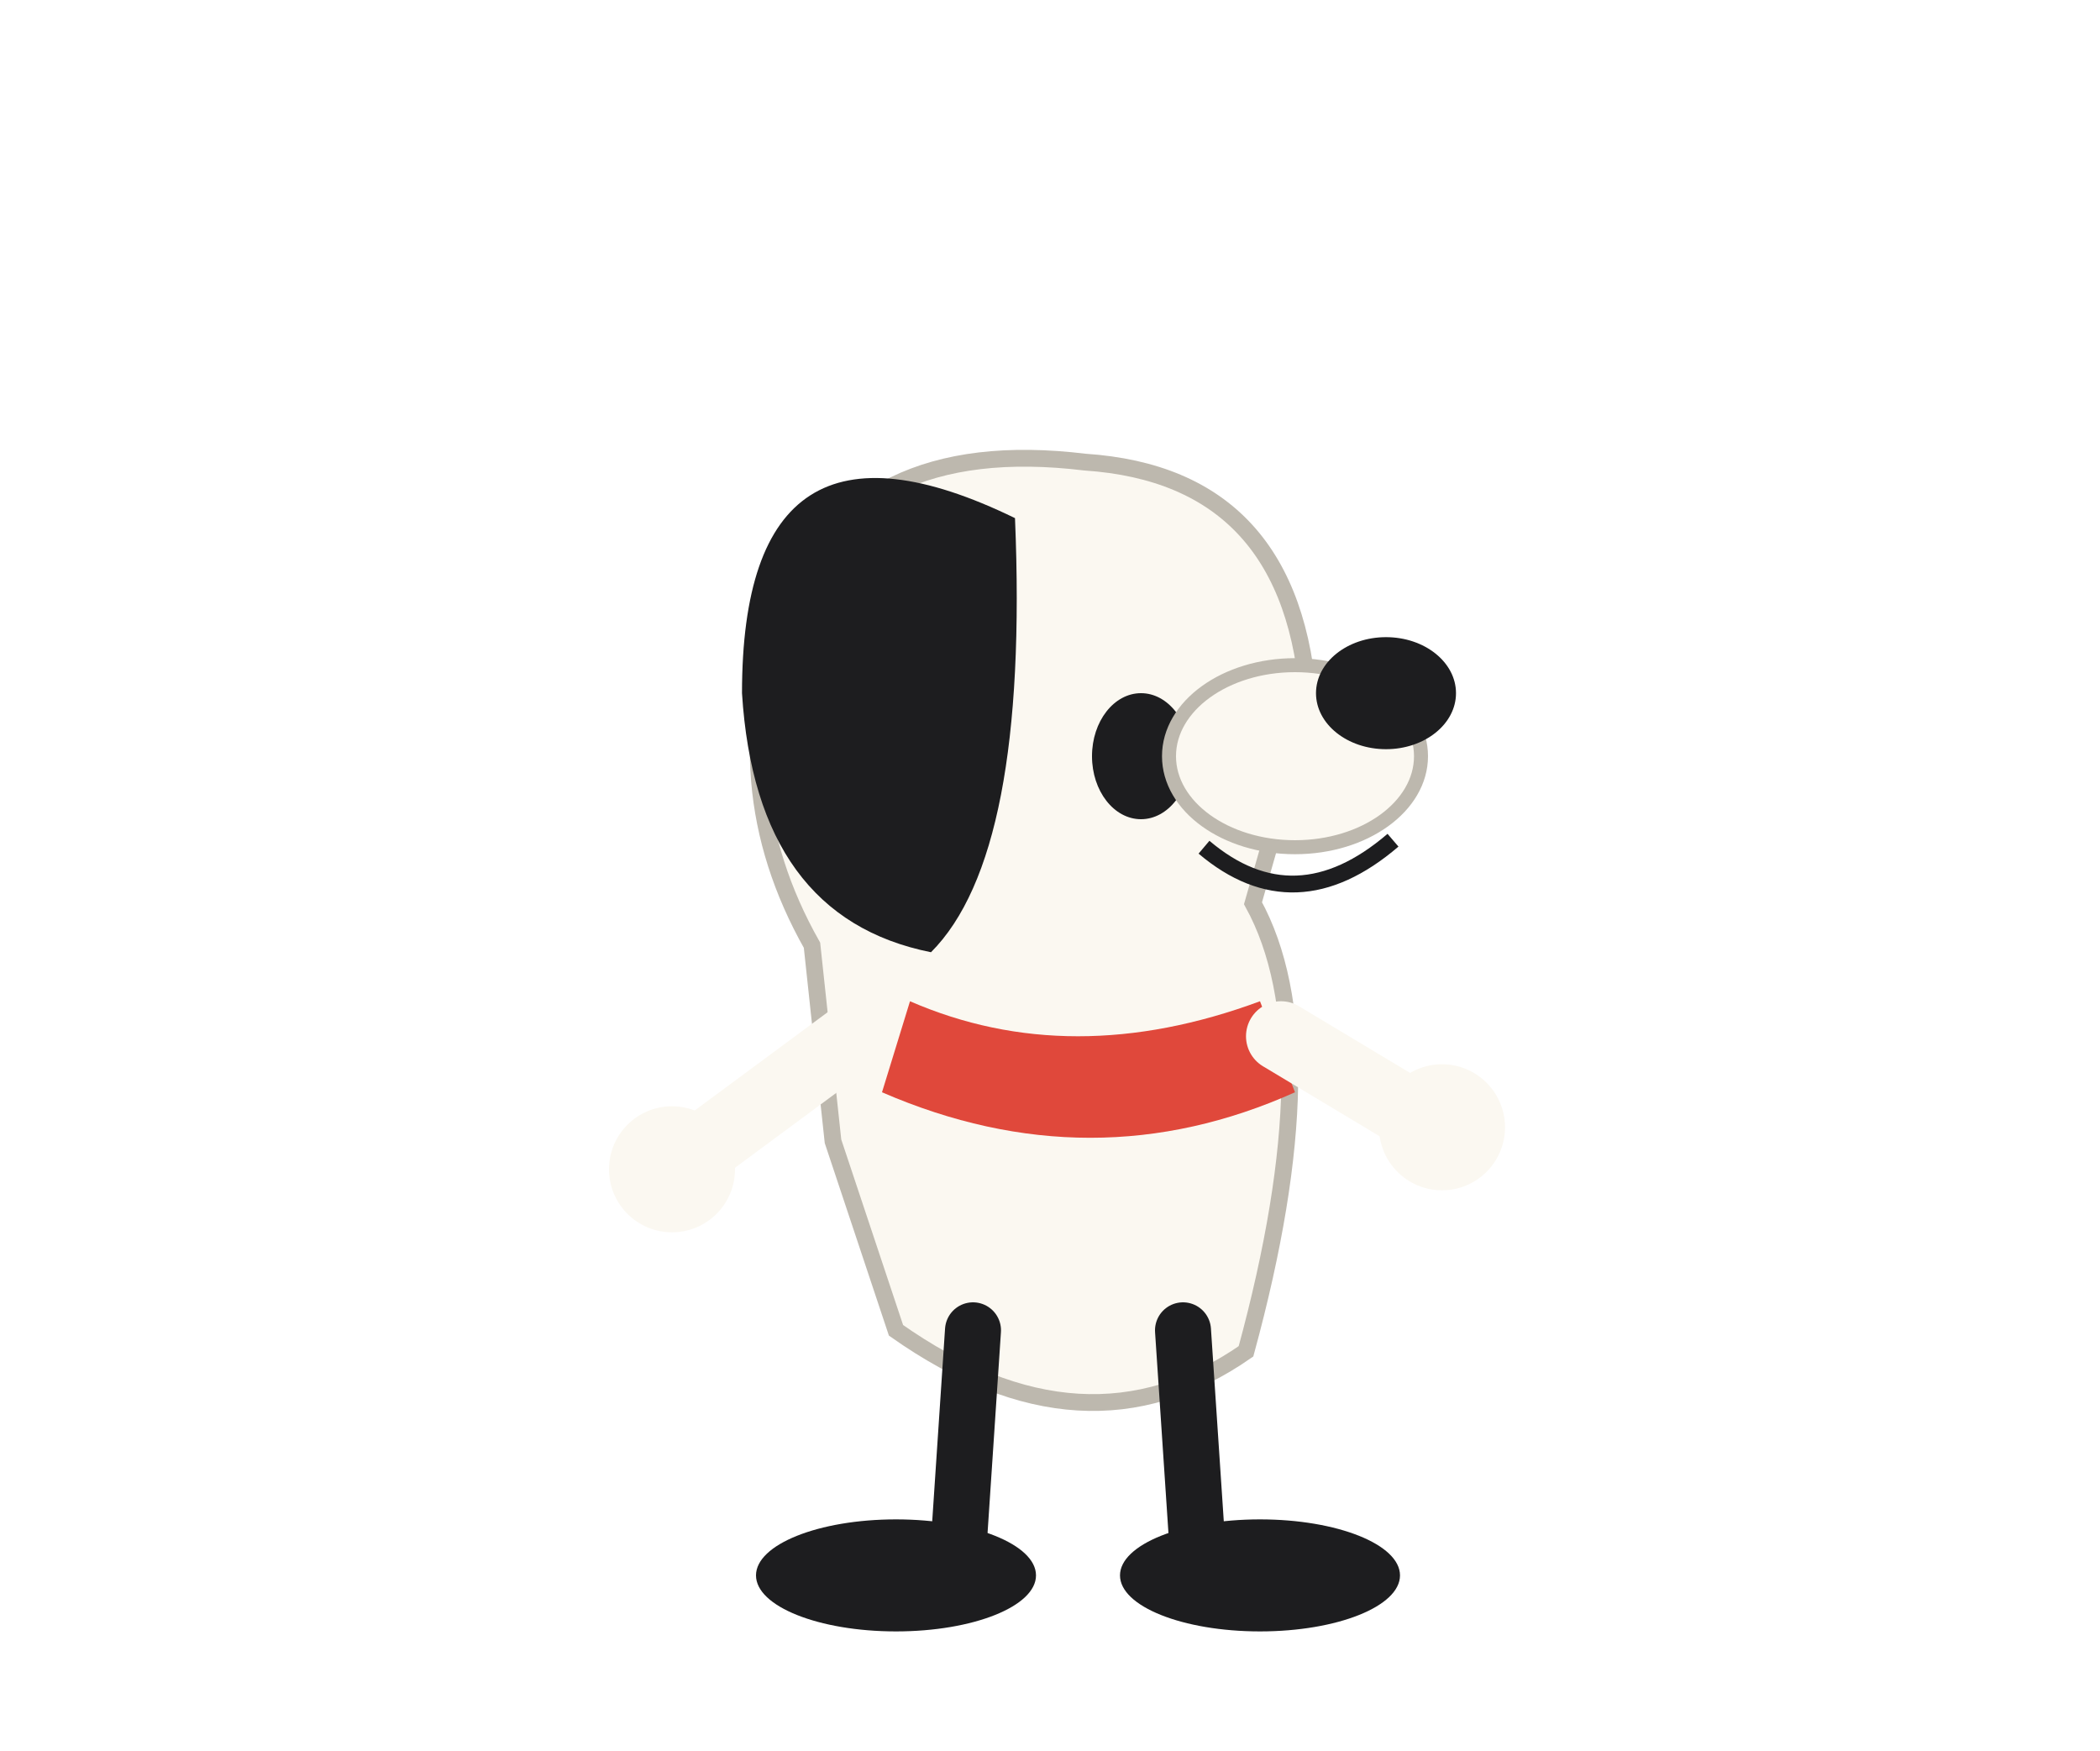
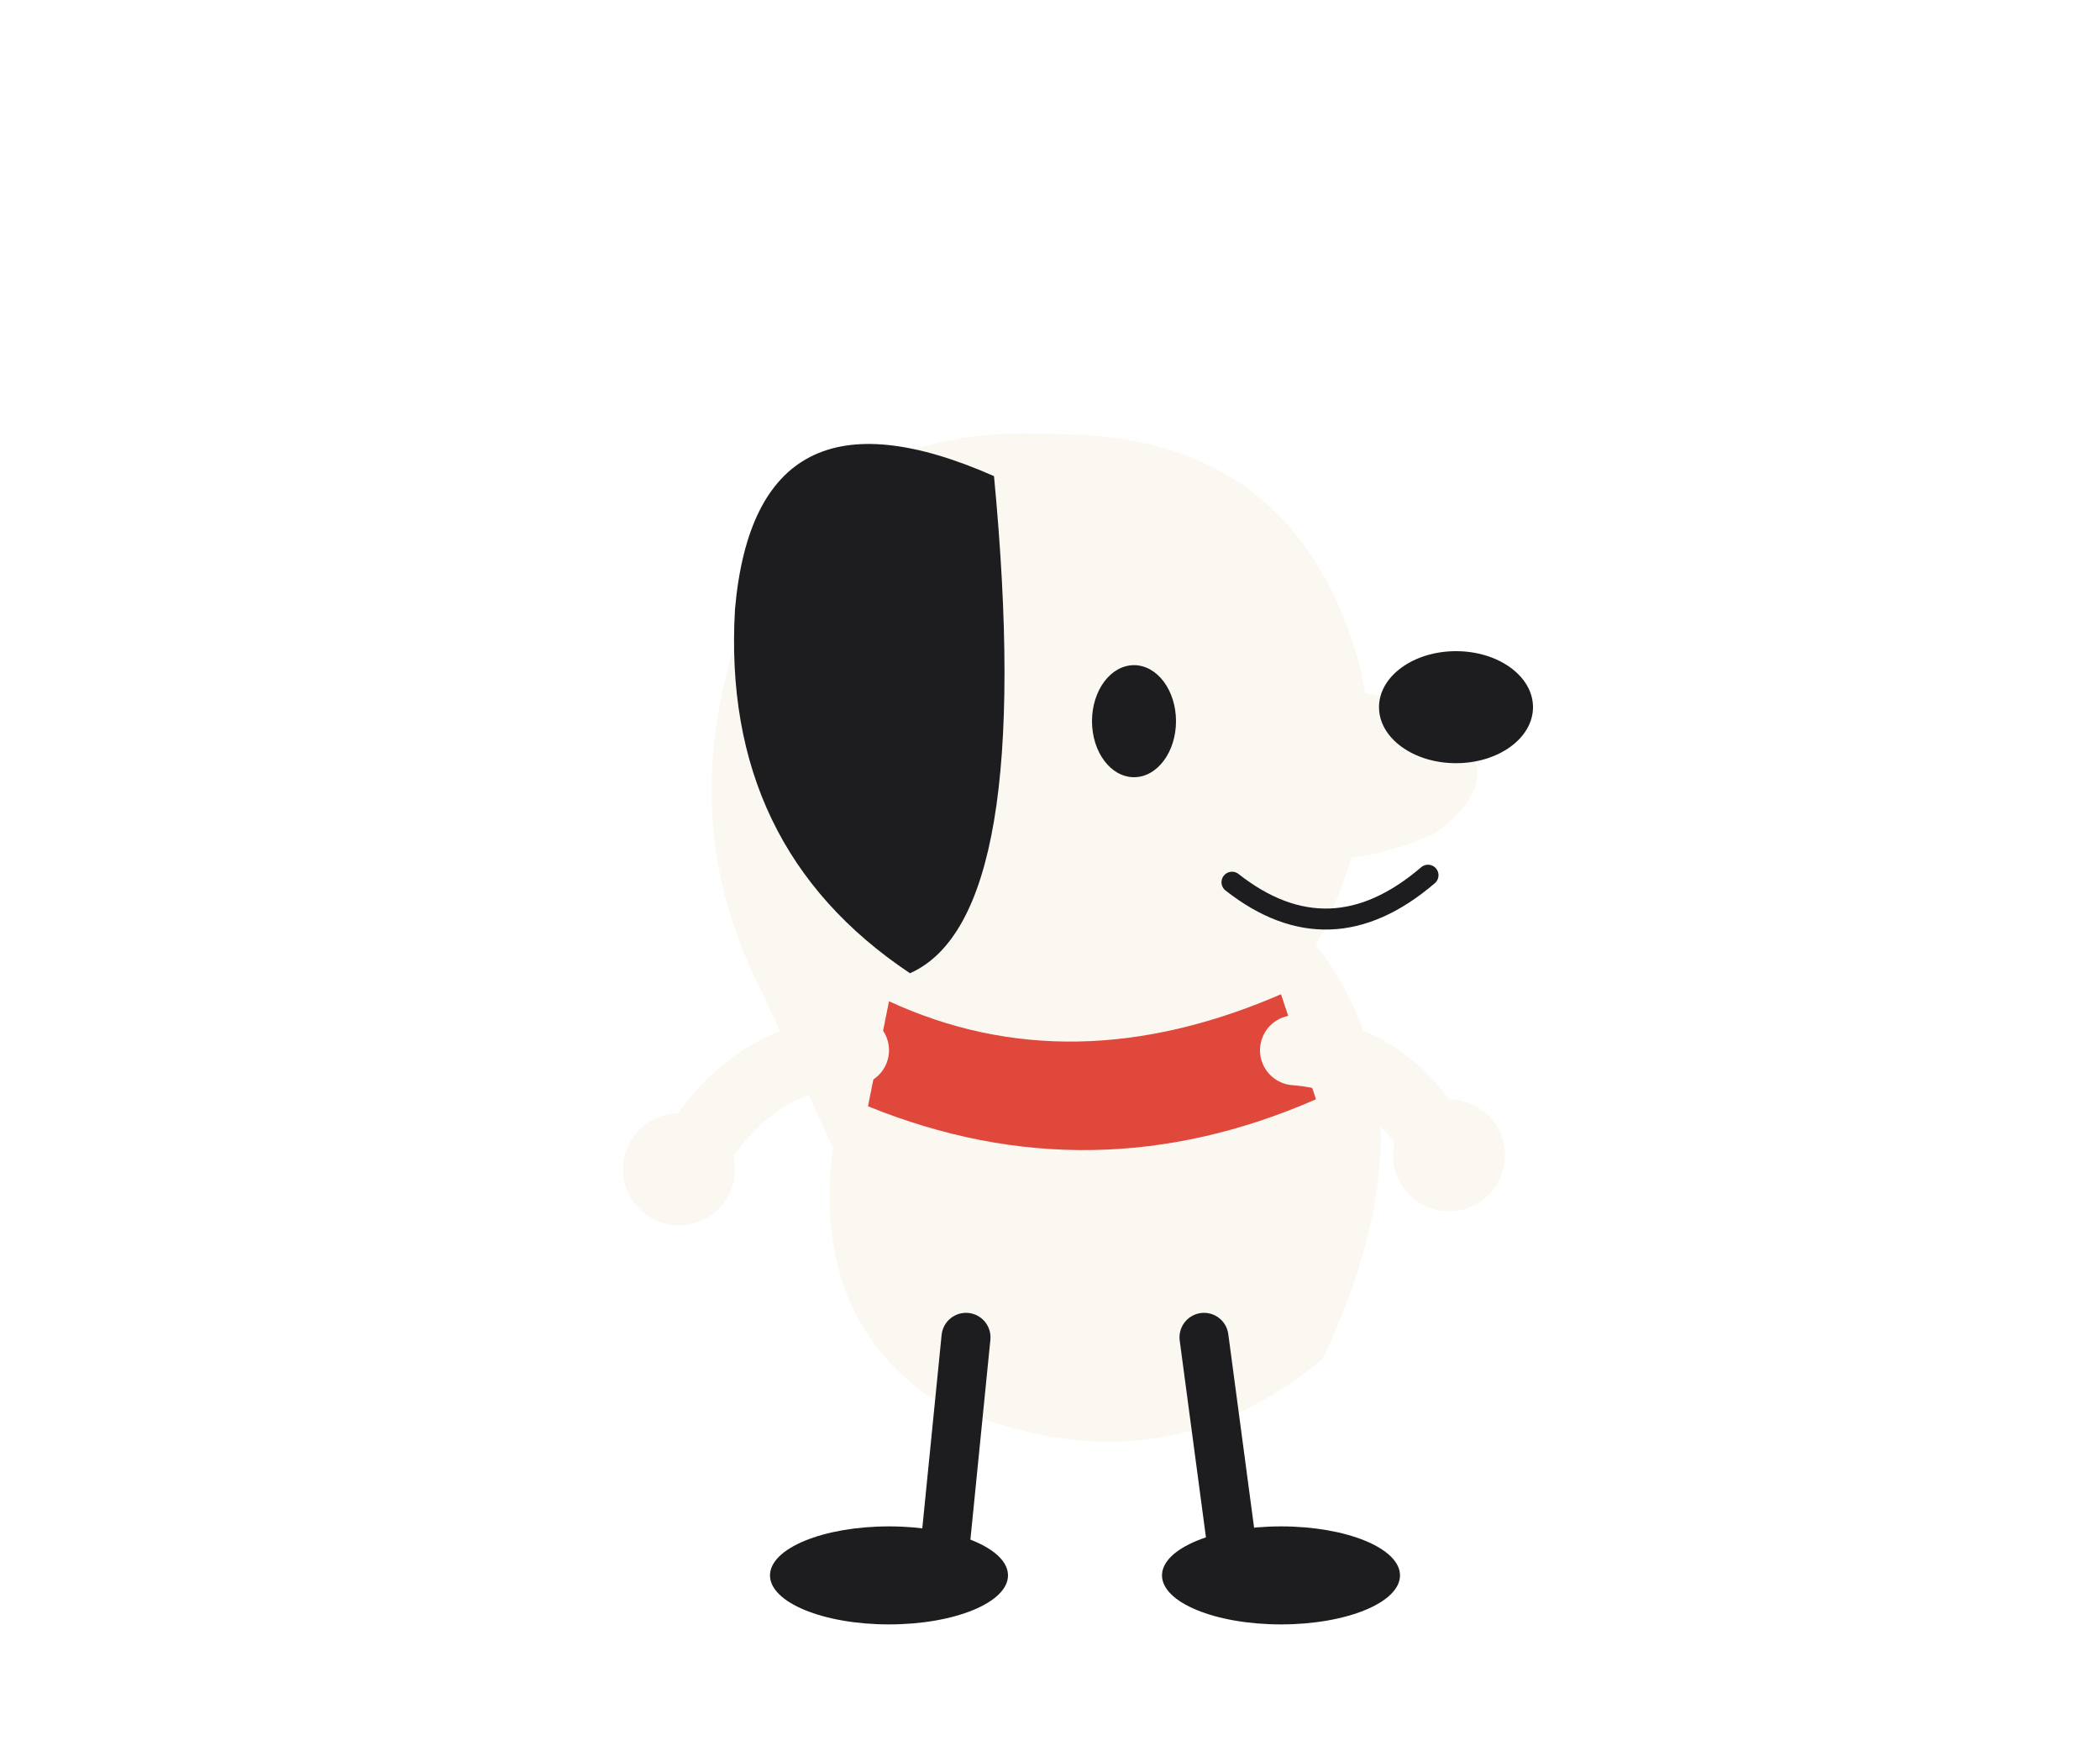
- <svg xmlns="http://www.w3.org/2000/svg" width="300" height="250" viewBox="25 0 250 250">
-   <path d="M116 135 Q103 112 112 87 Q122 62 155 66 Q185 68 187 101 L179 129 Q190 149 178 193 Q155 209 128 190 L119 163Z" fill="#FBF8F1" stroke="#BDB8AE" stroke-width="2.4" />
-   <path d="M145 74 Q106 55 106 99 Q108 131 133 136 Q147 122 145 74Z" fill="#1D1D1F" />
-   <ellipse cx="163" cy="108" rx="7" ry="9" fill="#1D1D1F" />
-   <ellipse cx="185" cy="108" rx="18" ry="13" fill="#FBF8F1" stroke="#BDB8AE" stroke-width="2" />
-   <ellipse cx="198" cy="99" rx="10" ry="8" fill="#1D1D1F" />
-   <path d="M172 121 Q185 132 199 120" fill="none" stroke="#1D1D1F" stroke-width="2.4" />
-   <path d="M130 143 Q153 153 180 143 L185 156 Q156 169 126 156Z" fill="#E0483B" />
-   <path d="M139 190 L137 220 M169 190 L171 220" stroke="#1D1D1F" stroke-width="8" stroke-linecap="round" />
-   <ellipse cx="128" cy="225" rx="20" ry="8" fill="#1D1D1F" />
-   <ellipse cx="180" cy="225" rx="20" ry="8" fill="#1D1D1F" />
-   <path d="M122 148 L99 165 M183 148 L203 160" stroke="#FBF8F1" stroke-width="10" stroke-linecap="round" />
-   <circle cx="96" cy="167" r="9" fill="#FBF8F1" />
-   <circle cx="206" cy="161" r="9" fill="#FBF8F1" />
+ <svg xmlns="http://www.w3.org/2000/svg" width="300" height="250" viewBox="0 0 300 250">
+   <path d="M109 142 Q96 117 106 89 Q117 60 151 62 Q183 62 193 91 Q200 111 188 135 Q206 158 189 194 Q164 215 132 199 Q116 187 119 164Z" fill="#FBF8F1" />
+   <path d="M142 68 Q108 53 105 87 Q103 121 130 139 Q148 131 142 68Z" fill="#1D1D1F" />
+   <ellipse cx="162" cy="103" rx="6" ry="8" fill="#1D1D1F" />
+   <path d="M171 105 Q192 93 207 104 Q216 111 205 119 Q190 126 174 120Z" fill="#FBF8F1" />
+   <ellipse cx="208" cy="101" rx="11" ry="8" fill="#1D1D1F" />
+   <path d="M176 126 Q190 137 204 125" fill="none" stroke="#1D1D1F" stroke-width="3" stroke-linecap="round" />
+   <path d="M127 143 Q153 155 183 142 L188 157 Q156 171 124 158Z" fill="#E0483B" />
+   <path d="M138 191 L135 221 M172 191 L176 221" stroke="#1D1D1F" stroke-width="7" stroke-linecap="round" />
+   <ellipse cx="127" cy="225" rx="17" ry="7" fill="#1D1D1F" />
+   <ellipse cx="183" cy="225" rx="17" ry="7" fill="#1D1D1F" />
+   <path d="M122 150 Q107 151 99 165 M185 150 Q198 151 205 163" fill="none" stroke="#FBF8F1" stroke-width="10" stroke-linecap="round" />
+   <circle cx="97" cy="167" r="8" fill="#FBF8F1" />
+   <circle cx="207" cy="165" r="8" fill="#FBF8F1" />
</svg>
